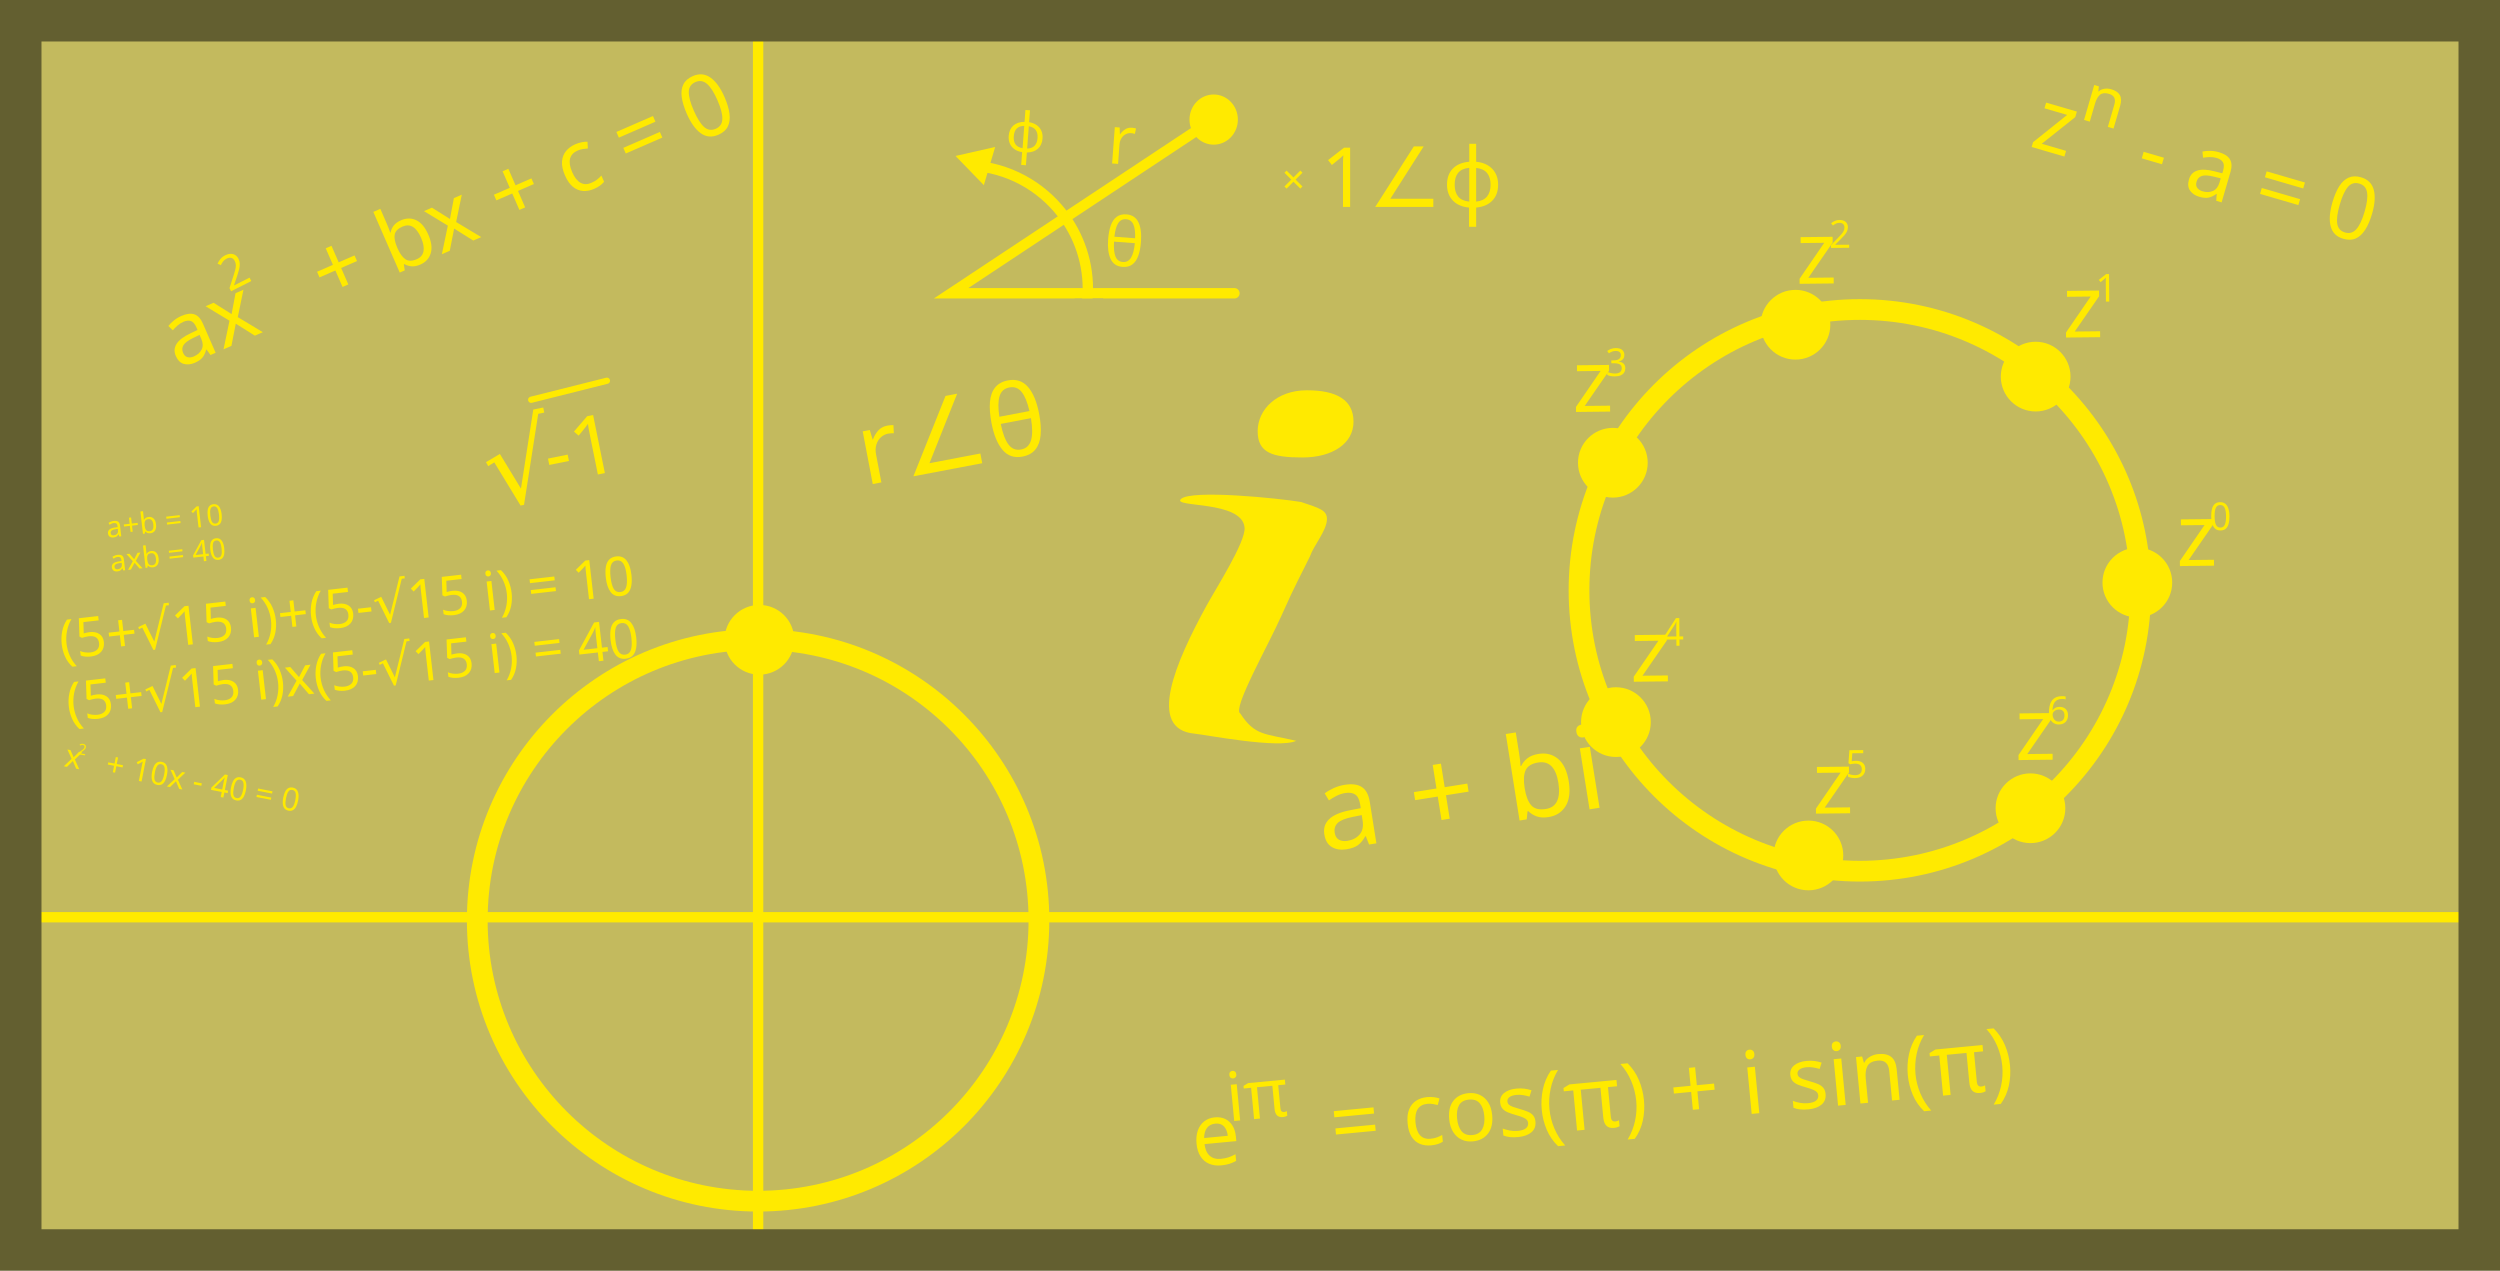
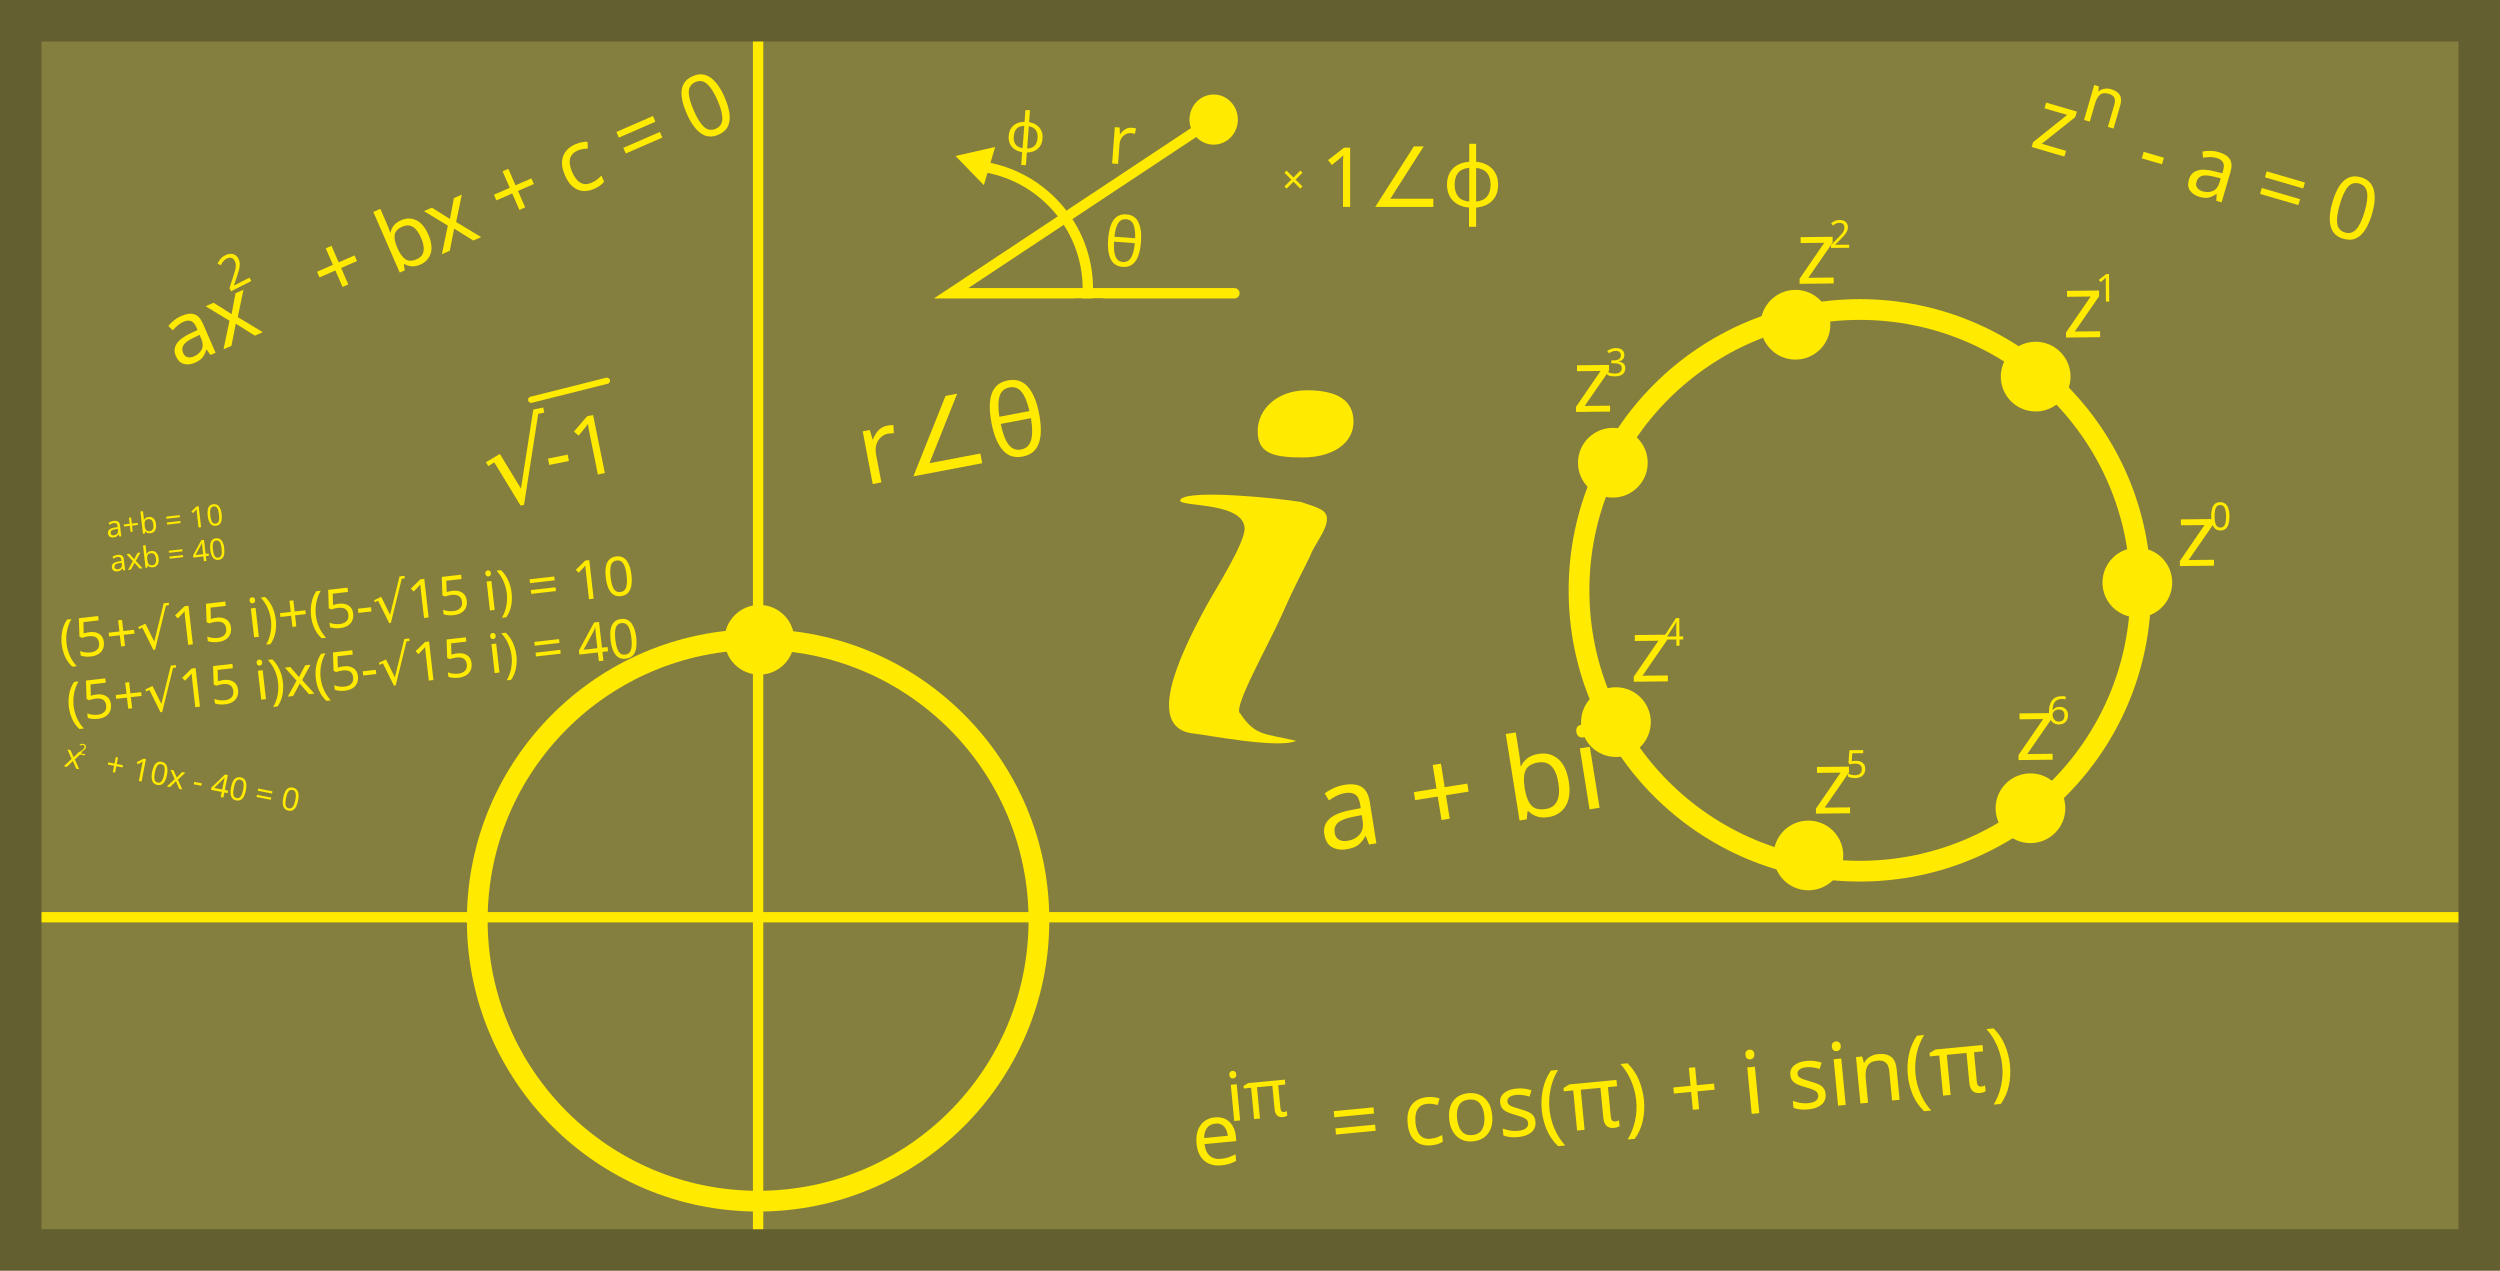
<svg xmlns="http://www.w3.org/2000/svg" version="1.1" width="602.496" height="306.248" viewBox="0,0,602.496,306.248">
-   <g transform="translate(61.24813,-26.87594)">
+   <g transform="translate(61.24811,-26.87594)">
    <g stroke-miterlimit="10">
-       <path d="M-60,330v-300h600v300z" fill="#c3ba5e" stroke="none" stroke-width="NaN" stroke-linecap="butt" />
+       <path d="M-60,330v-300h600v300z" fill="#847e3f" stroke="none" stroke-width="NaN" stroke-linecap="butt" />
      <g fill="#ffea00" stroke="none" stroke-width="1" stroke-linecap="butt" font-family="Handwriting" font-weight="normal" font-size="40" text-anchor="start">
        <text transform="translate(226.4931,308.1432) rotate(-5.44872) scale(0.52446,0.52446)" font-size="40" xml:space="preserve" fill="#ffea00">
          <tspan x="0" dy="0">e    = cos(π) + i sin(π) </tspan>
        </text>
        <text transform="translate(234.8073,297.1698) rotate(-5.44823) scale(0.40939,0.40939)" font-size="40" xml:space="preserve" fill="#ffea00">
          <tspan x="0" dy="0">iπ</tspan>
        </text>
      </g>
      <path d="M53.772,248.675c0,-37.379 30.302,-67.68 67.68,-67.68c37.379,0 67.68,30.302 67.68,67.68c0,37.379 -30.302,67.68 -67.68,67.68c-37.379,0 -67.68,-30.302 -67.68,-67.68z" fill="none" stroke="#ffea00" stroke-width="5" stroke-linecap="butt" />
      <g fill="none" stroke="#ffea00" stroke-width="2.5" stroke-linecap="round">
        <path d="M537.594,247.925h-593.687" />
        <path d="M121.453,31.786v293.568" />
      </g>
      <path d="M113.364,181.065c0,-4.64 3.762,-8.402 8.402,-8.402c4.64,0 8.402,3.762 8.402,8.402c0,4.64 -3.762,8.402 -8.402,8.402c-4.64,0 -8.402,-3.762 -8.402,-8.402z" fill="#ffea00" stroke="none" stroke-width="0" stroke-linecap="butt" />
      <g fill="#ffea00" stroke="none" stroke-width="0">
        <path d="M264.948,128.522c0,5.201 -5.033,8.604 -12.314,8.604c-7.281,0 -10.787,-1.134 -10.787,-6.335c0,-5.201 4.578,-9.859 11.859,-9.859c7.281,0 11.242,2.389 11.242,7.59z" stroke-linecap="butt" />
        <path d="M254.462,160.936c-1.658,3.464 -3.512,6.683 -6.903,14.361c-3.017,6.833 -11.92,22.511 -9.908,23.52c3.56,5.412 5.822,4.811 13.492,6.597c-4.198,1.988 -22.027,-1.501 -24.511,-1.728c-11.586,-1.062 -4.588,-17.188 2.913,-30.888c2.151,-3.929 9.362,-15.226 9.153,-18.681c-0.408,-6.747 -17.694,-4.833 -15.321,-6.995c2.524,-2.3 23.516,-0.173 28.933,0.733c4.44,1.488 6.29,1.967 6.23,4.197c-0.075,2.753 -3.164,6.225 -4.078,8.884z" stroke-linecap="round" />
      </g>
      <text transform="translate(427.5923,62.07324) rotate(16.25415) scale(0.52446,0.52446)" font-size="40" xml:space="preserve" fill="#ffea00" stroke="none" stroke-width="1" stroke-linecap="butt" font-family="Handwriting" font-weight="normal" text-anchor="start">
        <tspan x="0" dy="0">z   - a = 0</tspan>
      </text>
      <text transform="translate(439.664,55.3972) rotate(16.25519) scale(0.40939,0.40939)" font-size="40" xml:space="preserve" fill="#ffea00" stroke="none" stroke-width="1" stroke-linecap="butt" font-family="Handwriting" font-weight="normal" text-anchor="start">
        <tspan x="0" dy="0">n</tspan>
      </text>
-       <text transform="translate(-18.51766,115.9134) rotate(-23.53526) scale(0.52446,0.52446)" font-size="40" xml:space="preserve" fill="#ffea00" stroke="none" stroke-width="1" stroke-linecap="butt" font-family="Handwriting" font-weight="normal" text-anchor="start">
+       <text transform="translate(-18.51765,115.9134) rotate(-23.53526) scale(0.52446,0.52446)" font-size="40" xml:space="preserve" fill="#ffea00" stroke="none" stroke-width="1" stroke-linecap="butt" font-family="Handwriting" font-weight="normal" text-anchor="start">
        <tspan x="0" dy="0">ax   + bx + c = 0</tspan>
      </text>
-       <text transform="translate(-6.05688,97.32358) rotate(-26.80684) scale(0.28931,0.28931)" font-size="40" xml:space="preserve" fill="#ffea00" stroke="none" stroke-width="1" stroke-linecap="butt" font-family="Handwriting" font-weight="normal" text-anchor="start">
+       <text transform="translate(-6.05687,97.32358) rotate(-26.80684) scale(0.28931,0.28931)" font-size="40" xml:space="preserve" fill="#ffea00" stroke="none" stroke-width="1" stroke-linecap="butt" font-family="Handwriting" font-weight="normal" text-anchor="start">
        <tspan x="0" dy="0">2</tspan>
      </text>
      <g stroke-linecap="butt">
        <path d="M319.292,169.149c0,-37.379 30.302,-67.68 67.68,-67.68c37.379,0 67.68,30.302 67.68,67.68c0,37.379 -30.302,67.68 -67.68,67.68c-37.379,0 -67.68,-30.302 -67.68,-67.68z" fill="none" stroke="#ffea00" stroke-width="5" />
        <g fill="#ffea00" stroke="none" stroke-width="0">
          <path d="M319.044,138.396c0,-4.64 3.762,-8.402 8.402,-8.402c4.64,0 8.402,3.762 8.402,8.402c0,4.64 -3.762,8.402 -8.402,8.402c-4.64,0 -8.402,-3.762 -8.402,-8.402z" />
          <path d="M363.053,105.136c0,-4.64 3.762,-8.402 8.402,-8.402c4.64,0 8.402,3.762 8.402,8.402c0,4.64 -3.762,8.402 -8.402,8.402c-4.64,0 -8.402,-3.762 -8.402,-8.402z" />
          <path d="M420.942,117.638c0,-4.64 3.762,-8.402 8.402,-8.402c4.64,0 8.402,3.762 8.402,8.402c0,4.64 -3.762,8.402 -8.402,8.402c-4.64,0 -8.402,-3.762 -8.402,-8.402z" />
          <path d="M445.446,167.274c0,-4.64 3.762,-8.402 8.402,-8.402c4.64,0 8.402,3.762 8.402,8.402c0,4.64 -3.762,8.402 -8.402,8.402c-4.64,0 -8.402,-3.762 -8.402,-8.402z" />
          <path d="M419.689,221.662c0,-4.64 3.762,-8.402 8.402,-8.402c4.64,0 8.402,3.762 8.402,8.402c0,4.64 -3.762,8.402 -8.402,8.402c-4.64,0 -8.402,-3.762 -8.402,-8.402z" />
          <path d="M366.174,233.038c0,-4.64 3.762,-8.402 8.402,-8.402c4.64,0 8.402,3.762 8.402,8.402c0,4.64 -3.762,8.402 -8.402,8.402c-4.64,0 -8.402,-3.762 -8.402,-8.402z" />
          <path d="M319.786,200.904c0,-4.64 3.762,-8.402 8.402,-8.402c4.64,0 8.402,3.762 8.402,8.402c0,4.64 -3.762,8.402 -8.402,8.402c-4.64,0 -8.402,-3.762 -8.402,-8.402z" />
        </g>
      </g>
-       <path d="M232.495,54.785l-64.532,42.771h68.284" fill="none" stroke="#ffea00" stroke-width="2.5" stroke-linecap="round" />
+       <path d="M236.247,97.556h-68.284l64.532,-42.771" fill="none" stroke="#ffea00" stroke-width="2.5" stroke-linecap="round" />
      <path d="M225.417,55.694c0,-3.338 2.61,-6.045 5.83,-6.045c3.22,0 5.83,2.706 5.83,6.045c0,3.338 -2.61,6.045 -5.83,6.045c-3.22,0 -5.83,-2.706 -5.83,-6.045z" fill="#ffea00" stroke="none" stroke-width="0" stroke-linecap="butt" />
      <path d="M141.288,96.546c0,-16.469 13.351,-29.82 29.82,-29.82c9.021,0 17.107,4.006 22.575,10.336c4.515,5.226 7.245,12.036 7.245,19.484c0,16.469 -13.351,29.82 -29.82,29.82c-16.469,0 -29.82,-13.351 -29.82,-29.82z" fill="none" stroke="#ffea00" stroke-width="2.5" stroke-linecap="butt" />
-       <path d="M204.636,98.795c0,0 -5.122,17.63 -10.286,21.865c-6.817,5.59 -16.717,8.586 -25.222,7.735c-25.334,0.007 -40.831,-32.868 -25.409,-50.94c14.908,-18.97 27.621,-18.016 30.444,-13.462c0.066,0.107 1.589,9.806 1.589,9.806c-0.226,-0.013 -0.682,-2.707 -0.88,-2.615c-8.663,4.041 -13.097,-4.928 -25.368,11.045c-9.339,10.309 -1.377,31.404 9.86,36.934c2.33,1.146 7.777,0.691 10.438,0.691c6.726,0.673 14.033,-0.558 19.585,-4.817c1.132,-0.869 1.579,-2.378 2.386,-3.555c2.662,-3.879 5.98,-12.638 5.98,-12.638z" fill="#c3ba5e" stroke="none" stroke-width="0.5" stroke-linecap="butt" />
-       <text transform="translate(204.4507,90.67048) rotate(4.25433) scale(0.40939,0.40939)" font-size="40" xml:space="preserve" fill="#ffea00" stroke="none" stroke-width="1" stroke-linecap="butt" font-family="Handwriting" font-weight="normal" text-anchor="start">
+       <path d="M204.636,98.795c0,0 -5.122,17.63 -10.286,21.865c-6.817,5.59 -16.717,8.586 -25.222,7.735c-25.334,0.007 -40.831,-32.868 -25.409,-50.94c14.908,-18.97 27.621,-18.016 30.444,-13.462c0.066,0.107 1.589,9.806 1.589,9.806c-0.226,-0.013 -0.682,-2.707 -0.88,-2.615c-8.663,4.041 -13.097,-4.928 -25.368,11.045c-9.339,10.309 -1.377,31.404 9.86,36.934c2.33,1.146 7.777,0.691 10.438,0.691c6.726,0.673 14.033,-0.558 19.585,-4.817c1.132,-0.869 1.579,-2.378 2.386,-3.555c2.662,-3.879 5.98,-12.638 5.98,-12.638z" fill="#847e3f" stroke="none" stroke-width="0.5" stroke-linecap="butt" />
+       <text transform="translate(204.4508,90.67048) rotate(4.25433) scale(0.40939,0.40939)" font-size="40" xml:space="preserve" fill="#ffea00" stroke="none" stroke-width="1" stroke-linecap="butt" font-family="Handwriting" font-weight="normal" text-anchor="start">
        <tspan x="0" dy="0">θ</tspan>
      </text>
      <text transform="translate(205.3783,66.16643) rotate(4.25433) scale(0.40939,0.40939)" font-size="40" xml:space="preserve" fill="#ffea00" stroke="none" stroke-width="1" stroke-linecap="butt" font-family="Handwriting" font-weight="normal" text-anchor="start">
        <tspan x="0" dy="0">r</tspan>
      </text>
      <text transform="translate(257.0305,76.74208) scale(0.5,0.5)" font-size="40" xml:space="preserve" fill="#ffea00" stroke="none" stroke-width="1" stroke-linecap="butt" font-family="Handwriting" font-weight="normal" text-anchor="start">
        <tspan x="0" dy="0">1∠ɸ</tspan>
      </text>
      <text transform="translate(247.3588,72.86678) scale(0.18576,0.18576)" font-size="40" xml:space="preserve" fill="#ffea00" stroke="none" stroke-width="1" stroke-linecap="butt" font-family="Handwriting" font-weight="normal" text-anchor="start">
        <tspan x="0" dy="0">✕</tspan>
      </text>
-       <path d="M-56.248,328.124v-296.248h592.496v296.248z" fill="none" stroke="#635f30" stroke-width="10" stroke-linecap="butt" />
      <g fill="#ffea00" stroke="none" stroke-width="1" stroke-linecap="butt" font-family="Handwriting" font-weight="normal" font-size="40" text-anchor="start">
        <text transform="translate(463.2891,163.303) rotate(-0.62764) scale(0.52446,0.52446)" font-size="40" xml:space="preserve" fill="#ffea00">
          <tspan x="0" dy="0">z</tspan>
        </text>
        <text transform="translate(471.2182,154.6485) rotate(-0.45377) scale(0.23233,0.23233)" font-size="40" xml:space="preserve" fill="#ffea00">
          <tspan x="0" dy="0">0</tspan>
        </text>
      </g>
      <g fill="#ffea00" stroke="none" stroke-width="1" stroke-linecap="butt" font-family="Handwriting" font-weight="normal" font-size="40" text-anchor="start">
-         <text transform="translate(435.8472,108.2333) rotate(-0.62764) scale(0.52446,0.52446)" font-size="40" xml:space="preserve" fill="#ffea00">
+         <text transform="translate(435.8473,108.2333) rotate(-0.62764) scale(0.52446,0.52446)" font-size="40" xml:space="preserve" fill="#ffea00">
          <tspan x="0" dy="0">z</tspan>
        </text>
        <text transform="translate(443.7764,99.57875) rotate(-0.45377) scale(0.23233,0.23233)" font-size="40" xml:space="preserve" fill="#ffea00">
          <tspan x="0" dy="0">1</tspan>
        </text>
      </g>
      <g fill="#ffea00" stroke="none" stroke-width="1" stroke-linecap="butt" font-family="Handwriting" font-weight="normal" font-size="40" text-anchor="start">
        <text transform="translate(371.6385,95.28367) rotate(-0.62764) scale(0.52446,0.52446)" font-size="40" xml:space="preserve" fill="#ffea00">
          <tspan x="0" dy="0">z</tspan>
        </text>
        <text transform="translate(379.5676,86.62915) rotate(-0.45377) scale(0.23233,0.23233)" font-size="40" xml:space="preserve" fill="#ffea00">
          <tspan x="0" dy="0">2</tspan>
        </text>
      </g>
      <g fill="#ffea00" stroke="none" stroke-width="1" stroke-linecap="butt" font-family="Handwriting" font-weight="normal" font-size="40" text-anchor="start">
        <text transform="translate(317.7487,126.1651) rotate(-0.62764) scale(0.52446,0.52446)" font-size="40" xml:space="preserve" fill="#ffea00">
          <tspan x="0" dy="0">z</tspan>
        </text>
        <text transform="translate(325.6779,117.5106) rotate(-0.45377) scale(0.23233,0.23233)" font-size="40" xml:space="preserve" fill="#ffea00">
          <tspan x="0" dy="0">3</tspan>
        </text>
      </g>
      <g fill="#ffea00" stroke="none" stroke-width="1" stroke-linecap="butt" font-family="Handwriting" font-weight="normal" font-size="40" text-anchor="start">
        <text transform="translate(331.6759,191.1803) rotate(-0.62764) scale(0.52446,0.52446)" font-size="40" xml:space="preserve" fill="#ffea00">
          <tspan x="0" dy="0">z</tspan>
        </text>
-         <text transform="translate(339.6009,182.5258) rotate(-0.48365) scale(0.21798,0.23233) skewX(-0.06208)" font-size="40" xml:space="preserve" fill="#ffea00">
+         <text transform="translate(339.601,182.5258) rotate(-0.48365) scale(0.21798,0.23233) skewX(-0.06208)" font-size="40" xml:space="preserve" fill="#ffea00">
          <tspan x="0" dy="0">4</tspan>
        </text>
      </g>
      <g fill="#ffea00" stroke="none" stroke-width="1" stroke-linecap="butt" font-family="Handwriting" font-weight="normal" font-size="40" text-anchor="start">
-         <text transform="translate(375.5827,222.9699) rotate(-0.62764) scale(0.52446,0.52446)" font-size="40" xml:space="preserve" fill="#ffea00">
+         <text transform="translate(375.5828,222.9699) rotate(-0.62764) scale(0.52446,0.52446)" font-size="40" xml:space="preserve" fill="#ffea00">
          <tspan x="0" dy="0">z</tspan>
        </text>
        <text transform="translate(383.5119,214.3153) rotate(-0.45377) scale(0.23233,0.23233)" font-size="40" xml:space="preserve" fill="#ffea00">
          <tspan x="0" dy="0">5</tspan>
        </text>
      </g>
      <g fill="#ffea00" stroke="none" stroke-width="1" stroke-linecap="butt" font-family="Handwriting" font-weight="normal" font-size="40" text-anchor="start">
        <text transform="translate(424.4028,210.0607) rotate(-0.62764) scale(0.52446,0.52446)" font-size="40" xml:space="preserve" fill="#ffea00">
          <tspan x="0" dy="0">z</tspan>
        </text>
-         <text transform="translate(432.0351,201.4062) rotate(-0.4324) scale(0.24381,0.23233) skewX(0.04152)" font-size="40" xml:space="preserve" fill="#ffea00">
+         <text transform="translate(432.0352,201.4062) rotate(-0.4324) scale(0.24381,0.23233) skewX(0.04152)" font-size="40" xml:space="preserve" fill="#ffea00">
          <tspan x="0" dy="0">6</tspan>
        </text>
      </g>
      <text transform="translate(180.8684,63.1262) rotate(4.25421) scale(0.33195,0.33195)" font-size="40" xml:space="preserve" fill="#ffea00" stroke="none" stroke-width="1" stroke-linecap="butt" font-family="Handwriting" font-weight="normal" text-anchor="start">
        <tspan x="0" dy="0">ɸ</tspan>
      </text>
      <path d="M169.032,64.463l9.556,-2.169l-2.732,9.202z" fill="#ffea00" stroke="none" stroke-width="0" stroke-linecap="butt" />
-       <text transform="translate(71.25211,143.5755) rotate(-11.44691) scale(0.5,0.5)" font-size="40" xml:space="preserve" fill="#ffea00" stroke="none" stroke-width="1" stroke-linecap="butt" font-family="Handwriting" font-weight="normal" text-anchor="start">
+       <text transform="translate(71.25213,143.5755) rotate(-11.44691) scale(0.5,0.5)" font-size="40" xml:space="preserve" fill="#ffea00" stroke="none" stroke-width="1" stroke-linecap="butt" font-family="Handwriting" font-weight="normal" text-anchor="start">
        <tspan x="0" dy="0">-1</tspan>
      </text>
-       <text transform="translate(57.35936,149.5593) rotate(-11.44683) scale(0.66402,0.66402)" font-size="40" xml:space="preserve" fill="#ffea00" stroke="none" stroke-width="1" stroke-linecap="butt" font-family="Handwriting" font-weight="normal" text-anchor="start">
+       <text transform="translate(57.35938,149.5593) rotate(-11.44683) scale(0.66402,0.66402)" font-size="40" xml:space="preserve" fill="#ffea00" stroke="none" stroke-width="1" stroke-linecap="butt" font-family="Handwriting" font-weight="normal" text-anchor="start">
        <tspan x="0" dy="0">√</tspan>
      </text>
      <path d="M66.765,123.218l18.252,-4.584" fill="none" stroke="#ffea00" stroke-width="1.5" stroke-linecap="round" />
-       <text transform="translate(-46.48721,185.7715) rotate(-6.49945) scale(0.32758,0.32758)" font-size="40" xml:space="preserve" fill="#ffea00" stroke="none" stroke-width="1" stroke-linecap="butt" font-family="Handwriting" font-weight="normal" text-anchor="start">
+       <text transform="translate(-46.4872,185.7715) rotate(-6.49945) scale(0.32758,0.32758)" font-size="40" xml:space="preserve" fill="#ffea00" stroke="none" stroke-width="1" stroke-linecap="butt" font-family="Handwriting" font-weight="normal" text-anchor="start">
        <tspan x="0" dy="0">(5+√15 i)+(5-√15 i) = 10</tspan>
        <tspan x="0" dy="46.15px">(5+√15 i)x(5-√15 i) = 40</tspan>
      </text>
-       <text transform="translate(-35.42877,156.5096) rotate(-6.49882) scale(0.1783,0.1783)" font-size="40" xml:space="preserve" fill="#ffea00" stroke="none" stroke-width="1" stroke-linecap="butt" font-family="Handwriting" font-weight="normal" text-anchor="start">
+       <text transform="translate(-35.42876,156.5096) rotate(-6.49882) scale(0.1783,0.1783)" font-size="40" xml:space="preserve" fill="#ffea00" stroke="none" stroke-width="1" stroke-linecap="butt" font-family="Handwriting" font-weight="normal" text-anchor="start">
        <tspan x="0" dy="0">a+b = 10</tspan>
        <tspan x="0" dy="46.15px">axb = 40</tspan>
      </text>
-       <text transform="translate(-46.00629,211.5139) rotate(11.10548) scale(0.19264,0.19264)" font-size="40" xml:space="preserve" fill="#ffea00" stroke="none" stroke-width="1" stroke-linecap="butt" font-family="Handwriting" font-weight="normal" text-anchor="start">
+       <text transform="translate(-46.00628,211.5139) rotate(11.10548) scale(0.19264,0.19264)" font-size="40" xml:space="preserve" fill="#ffea00" stroke="none" stroke-width="1" stroke-linecap="butt" font-family="Handwriting" font-weight="normal" text-anchor="start">
        <tspan x="0" dy="0">x   + 10x - 40 = 0</tspan>
      </text>
-       <text transform="translate(-42.6652,208.6007) rotate(9.62191) scale(0.09208,0.09208)" font-size="40" xml:space="preserve" fill="#ffea00" stroke="none" stroke-width="1" stroke-linecap="butt" font-family="Handwriting" font-weight="normal" text-anchor="start">
+       <text transform="translate(-42.66519,208.6007) rotate(9.62191) scale(0.09208,0.09208)" font-size="40" xml:space="preserve" fill="#ffea00" stroke="none" stroke-width="1" stroke-linecap="butt" font-family="Handwriting" font-weight="normal" text-anchor="start">
        <tspan x="0" dy="0">2</tspan>
      </text>
      <text transform="translate(257.2939,232.2212) rotate(-9.05967) scale(0.69432,0.69432)" font-size="40" xml:space="preserve" fill="#ffea00" stroke="none" stroke-width="1" stroke-linecap="butt" font-family="Handwriting" font-weight="normal" text-anchor="start">
        <tspan x="0" dy="0">a + bi</tspan>
      </text>
      <text transform="translate(147.063,143.9146) rotate(-10.77241) scale(0.6031,0.6031)" font-size="40" xml:space="preserve" fill="#ffea00" stroke="none" stroke-width="1" stroke-linecap="butt" font-family="Handwriting" font-weight="normal" text-anchor="start">
        <tspan x="0" dy="0">r∠θ</tspan>
      </text>
+       <path d="M-56.248,328.124v-296.248h592.496v296.248z" fill="none" stroke="#635f30" stroke-width="10" stroke-linecap="butt" />
    </g>
  </g>
</svg>
